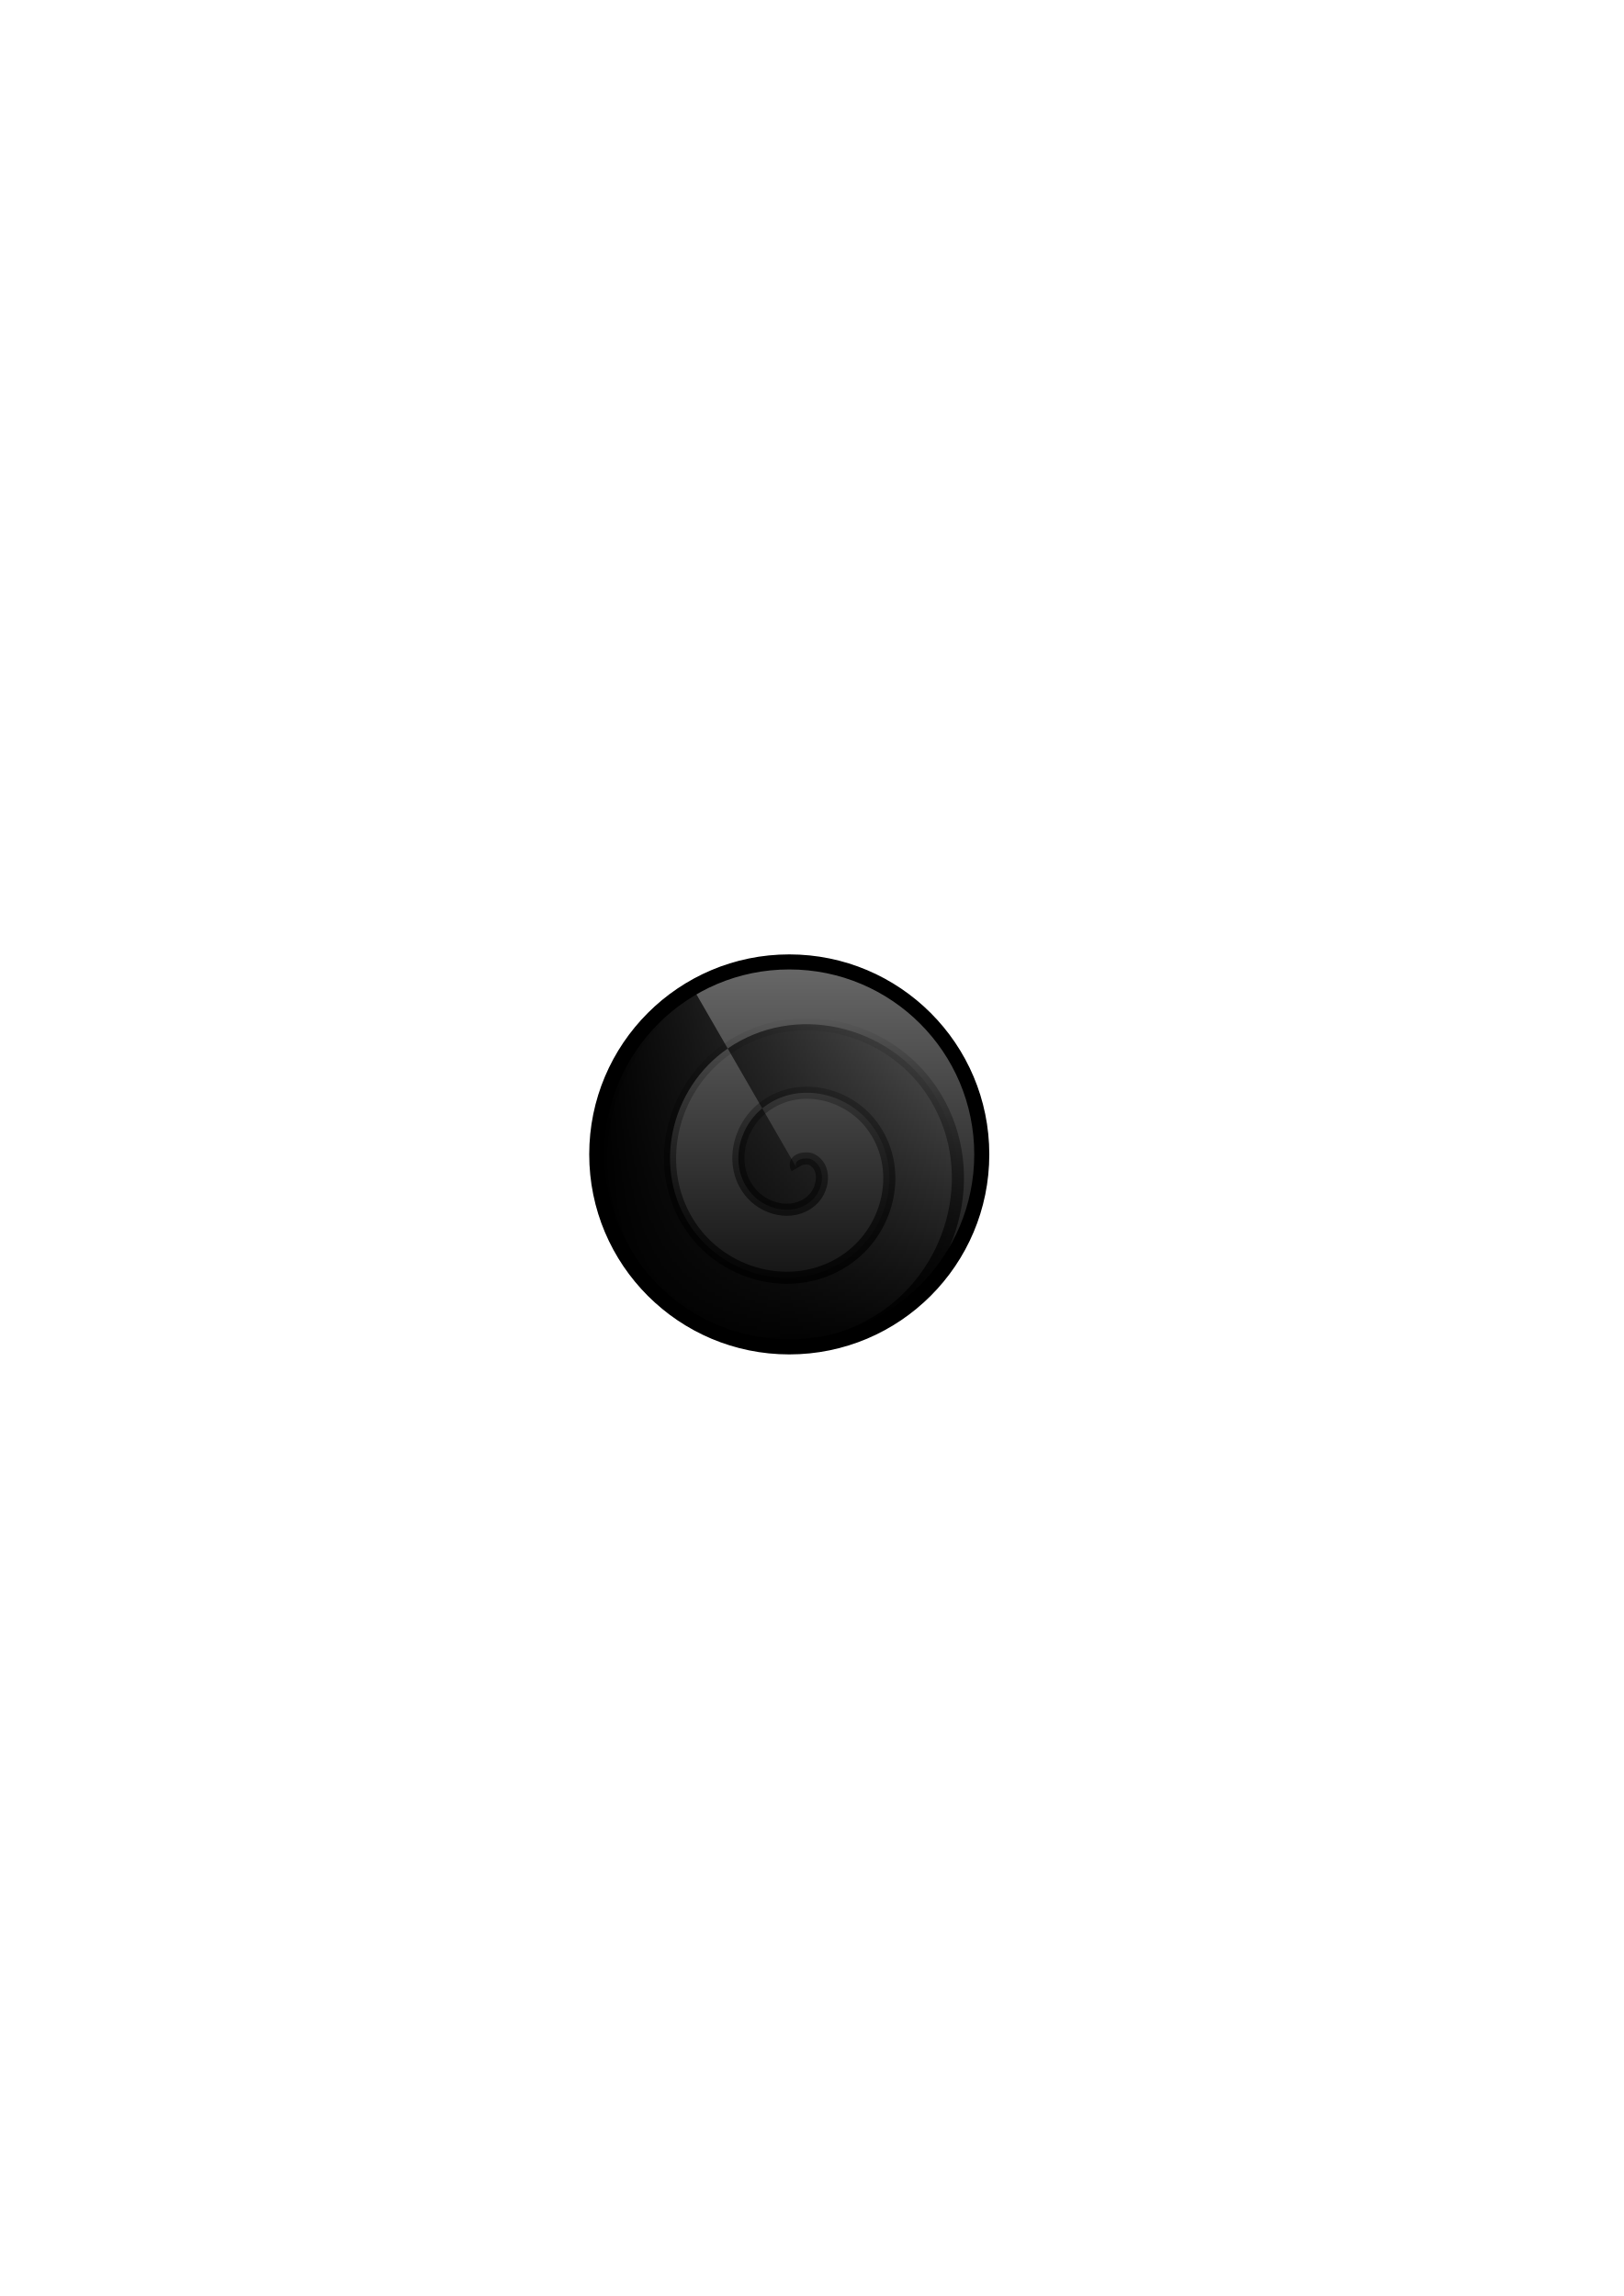
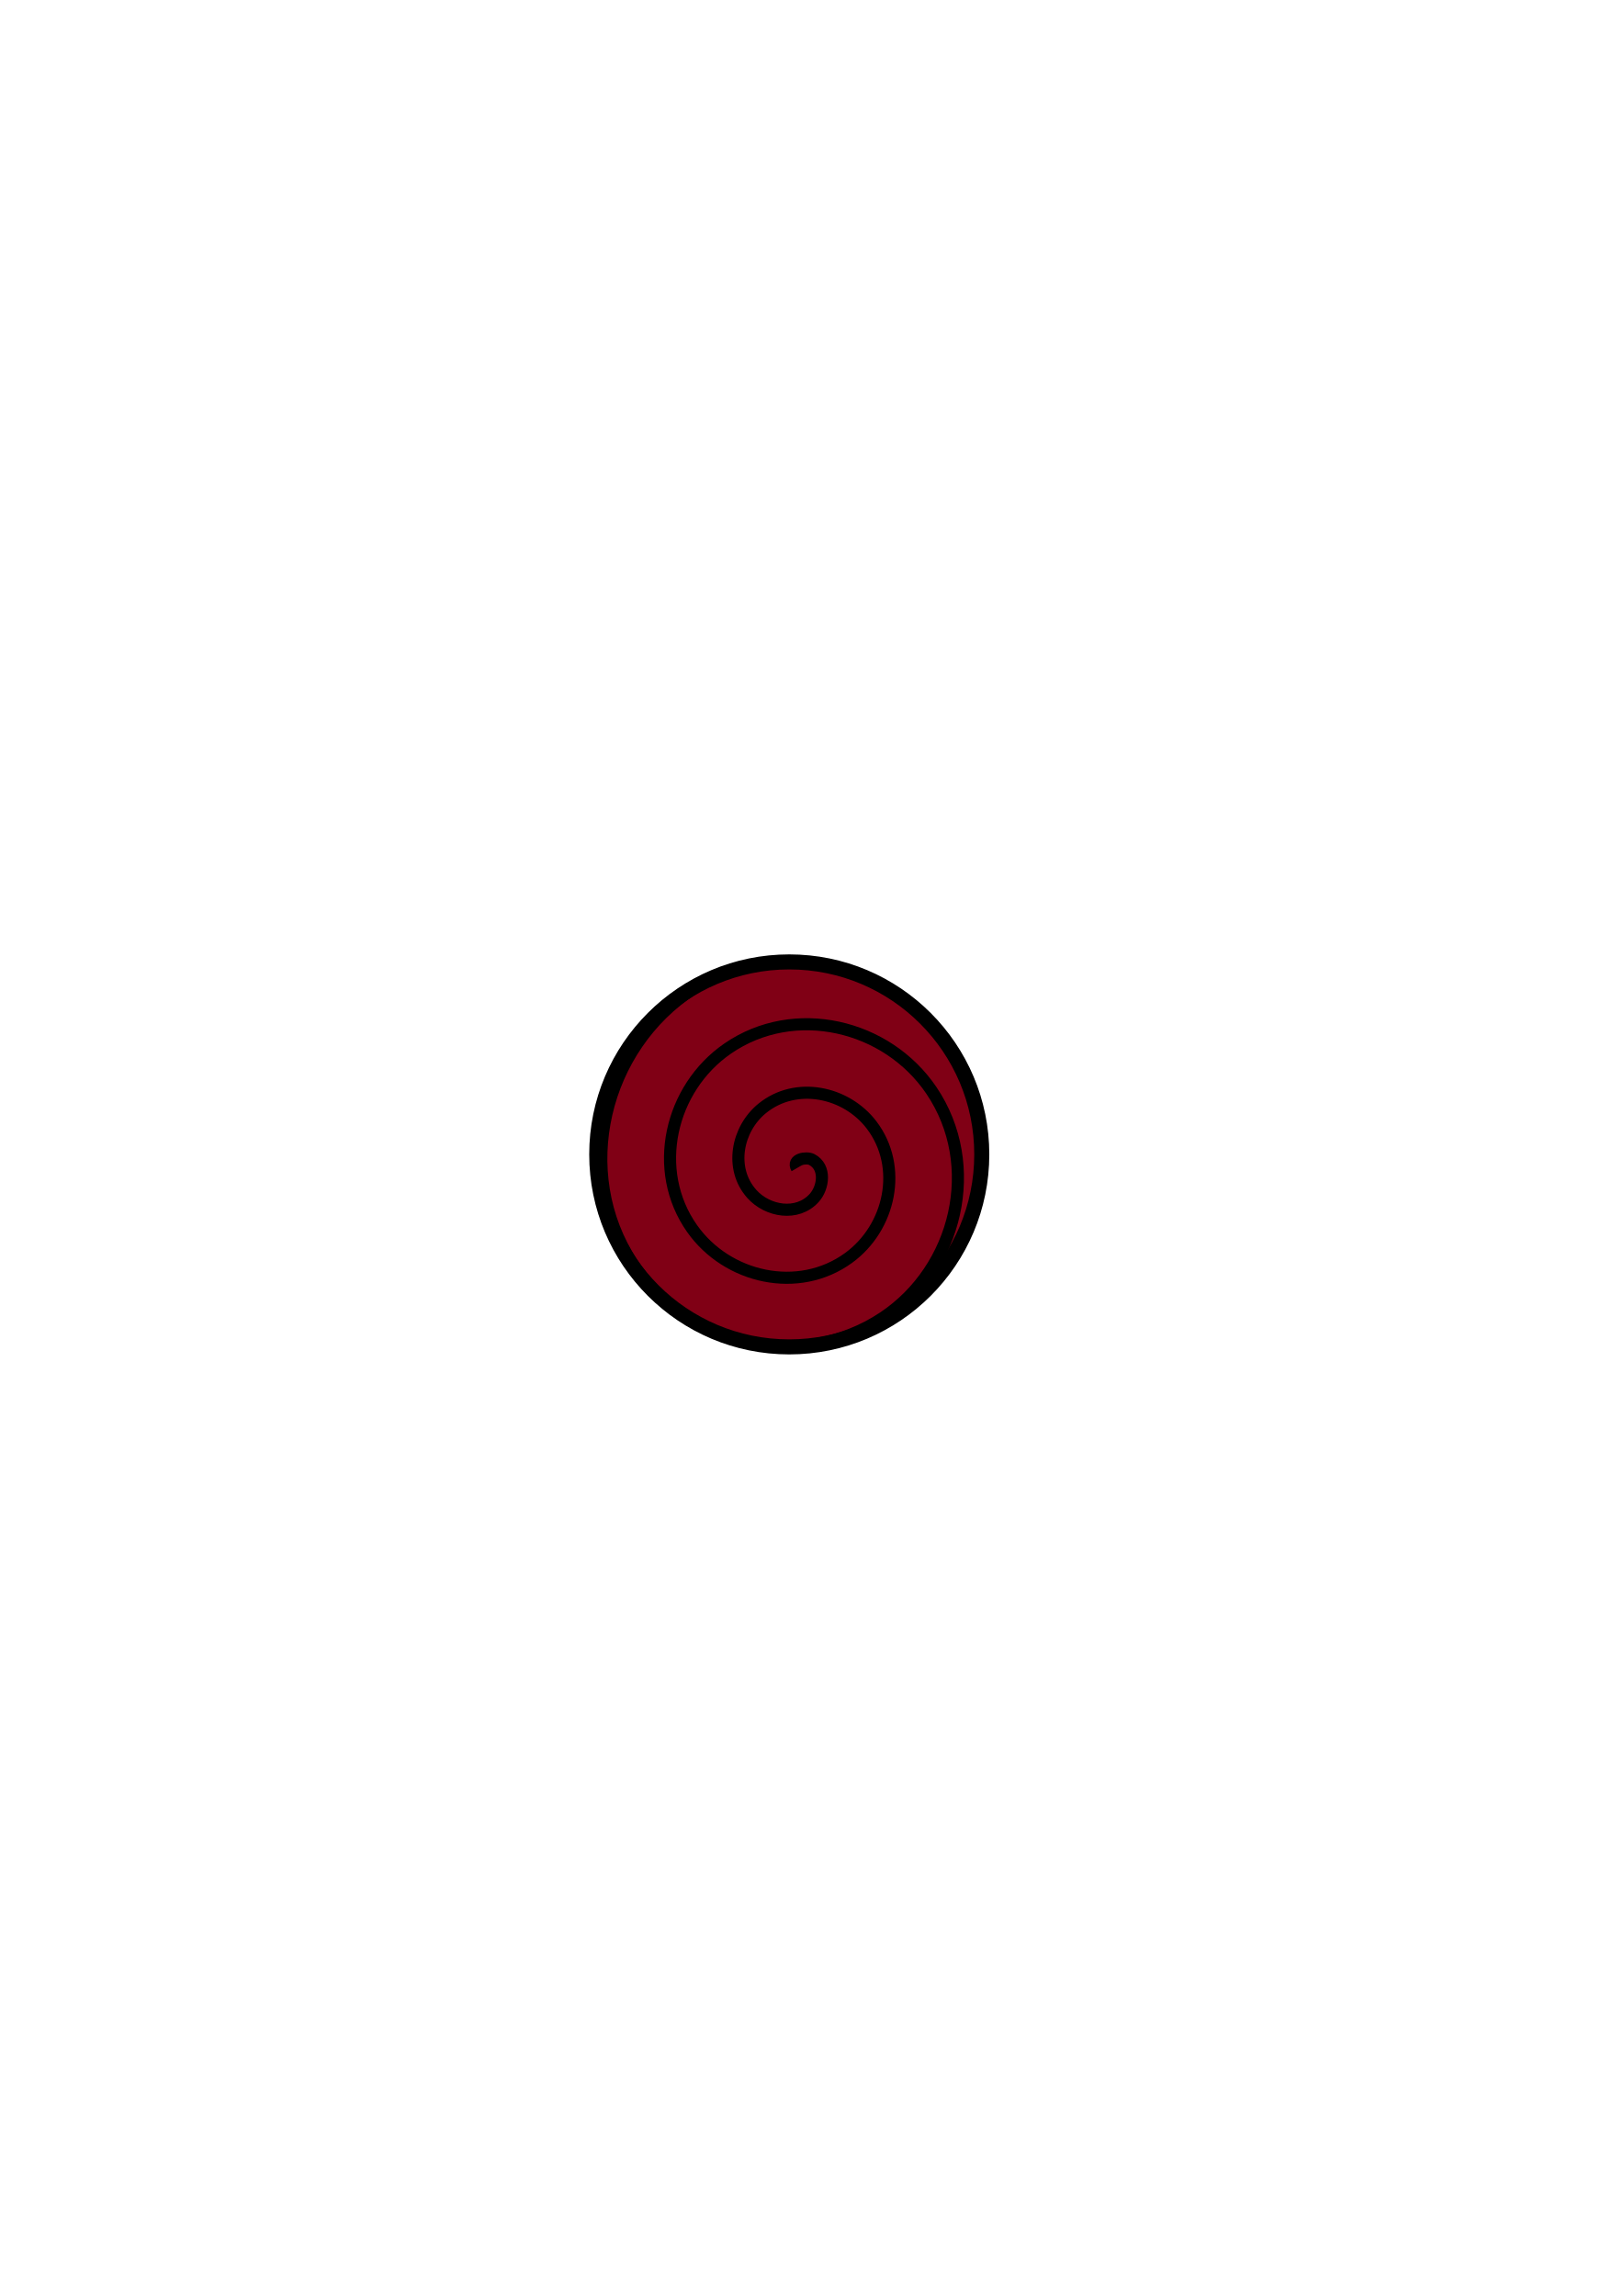
- <svg xmlns="http://www.w3.org/2000/svg" xmlns:xlink="http://www.w3.org/1999/xlink" width="210mm" height="297mm" viewBox="0 0 210 297" version="1.1" id="svg4772">
-   <defs id="defs4766">
-     <linearGradient id="linearGradient5386">
-       <stop style="stop-color:#000000;stop-opacity:1;" offset="0" id="stop5382" />
-       <stop style="stop-color:#000000;stop-opacity:0;" offset="1" id="stop5384" />
-     </linearGradient>
-     <linearGradient id="linearGradient5345">
-       <stop style="stop-color:#000000;stop-opacity:1;" offset="0" id="stop5341" />
-       <stop style="stop-color:#000000;stop-opacity:0;" offset="1" id="stop5343" />
-     </linearGradient>
-     <linearGradient xlink:href="#linearGradient5345" id="linearGradient5347" x1="102.667" y1="174.364" x2="102.667" y2="129.322" gradientUnits="userSpaceOnUse" gradientTransform="translate(0,1.293025)" />
-     <linearGradient xlink:href="#linearGradient5345" id="linearGradient5380" x1="102.822" y1="175.675" x2="102.822" y2="50.866" gradientUnits="userSpaceOnUse" />
-     <linearGradient xlink:href="#linearGradient5386" id="linearGradient5388" x1="76.985" y1="151.096" x2="124.679" y2="151.096" gradientUnits="userSpaceOnUse" />
-   </defs>
+ <svg xmlns="http://www.w3.org/2000/svg" width="210mm" height="297mm" viewBox="0 0 210 297" version="1.1" id="svg4772">
+   <defs id="defs4766" />
  <g id="layer1">
-     <circle style="fill:url(#linearGradient5380);stroke:#000000;stroke-width:1.946;fill-opacity:1.0" id="path4774" cx="102.078" cy="149.328" r="24.899" />
-     <path style="opacity:1;mix-blend-mode:normal;fill:url(#linearGradient5388);fill-opacity:1;fill-rule:evenodd;stroke:url(#linearGradient5347);stroke-width:1.565;stroke-miterlimit:4;stroke-dasharray:none" id="path4778" d="m 103.055,151.108 c -0.672,-1.164 1.237,-1.48 1.934,-1.117 1.889,0.984 1.523,3.643 0.299,4.986 -2.188,2.401 -6.019,1.725 -8.037,-0.518 -2.962,-3.292 -1.942,-8.43 1.336,-11.089 4.37,-3.544 10.854,-2.167 14.14,2.154 4.135,5.437 2.396,13.284 -2.971,17.191 -6.5,4.732 -15.718,2.626 -20.243,-3.789 -5.332,-7.56 -2.858,-18.154 4.606,-23.294 8.618,-5.934 20.592,-3.091 26.345,5.424 6.538,9.676 3.325,23.031 -6.242,29.397 -10.732,7.142 -25.47,3.559 -32.448,-7.059 -7.747,-11.788 -3.794,-27.91 7.877,-35.5" />
+     <circle style="fill:#800015;stroke:#000000;stroke-width:1.946;fill-opacity:1;stroke-opacity:1" id="path4774" cx="102.078" cy="149.328" r="24.899" />
+     <path style="opacity:1;mix-blend-mode:normal;fill:none;fill-opacity:1;fill-rule:evenodd;stroke:#000000;stroke-width:1.565;stroke-miterlimit:4;stroke-dasharray:none;stroke-opacity:1" id="path4778" d="m 103.055,151.108 c -0.672,-1.164 1.237,-1.48 1.934,-1.117 1.889,0.984 1.523,3.643 0.299,4.986 -2.188,2.401 -6.019,1.725 -8.037,-0.518 -2.962,-3.292 -1.942,-8.43 1.336,-11.089 4.37,-3.544 10.854,-2.167 14.14,2.154 4.135,5.437 2.396,13.284 -2.971,17.191 -6.5,4.732 -15.718,2.626 -20.243,-3.789 -5.332,-7.56 -2.858,-18.154 4.606,-23.294 8.618,-5.934 20.592,-3.091 26.345,5.424 6.538,9.676 3.325,23.031 -6.242,29.397 -10.732,7.142 -25.47,3.559 -32.448,-7.059 -7.747,-11.788 -3.794,-27.91 7.877,-35.5" />
  </g>
</svg>
